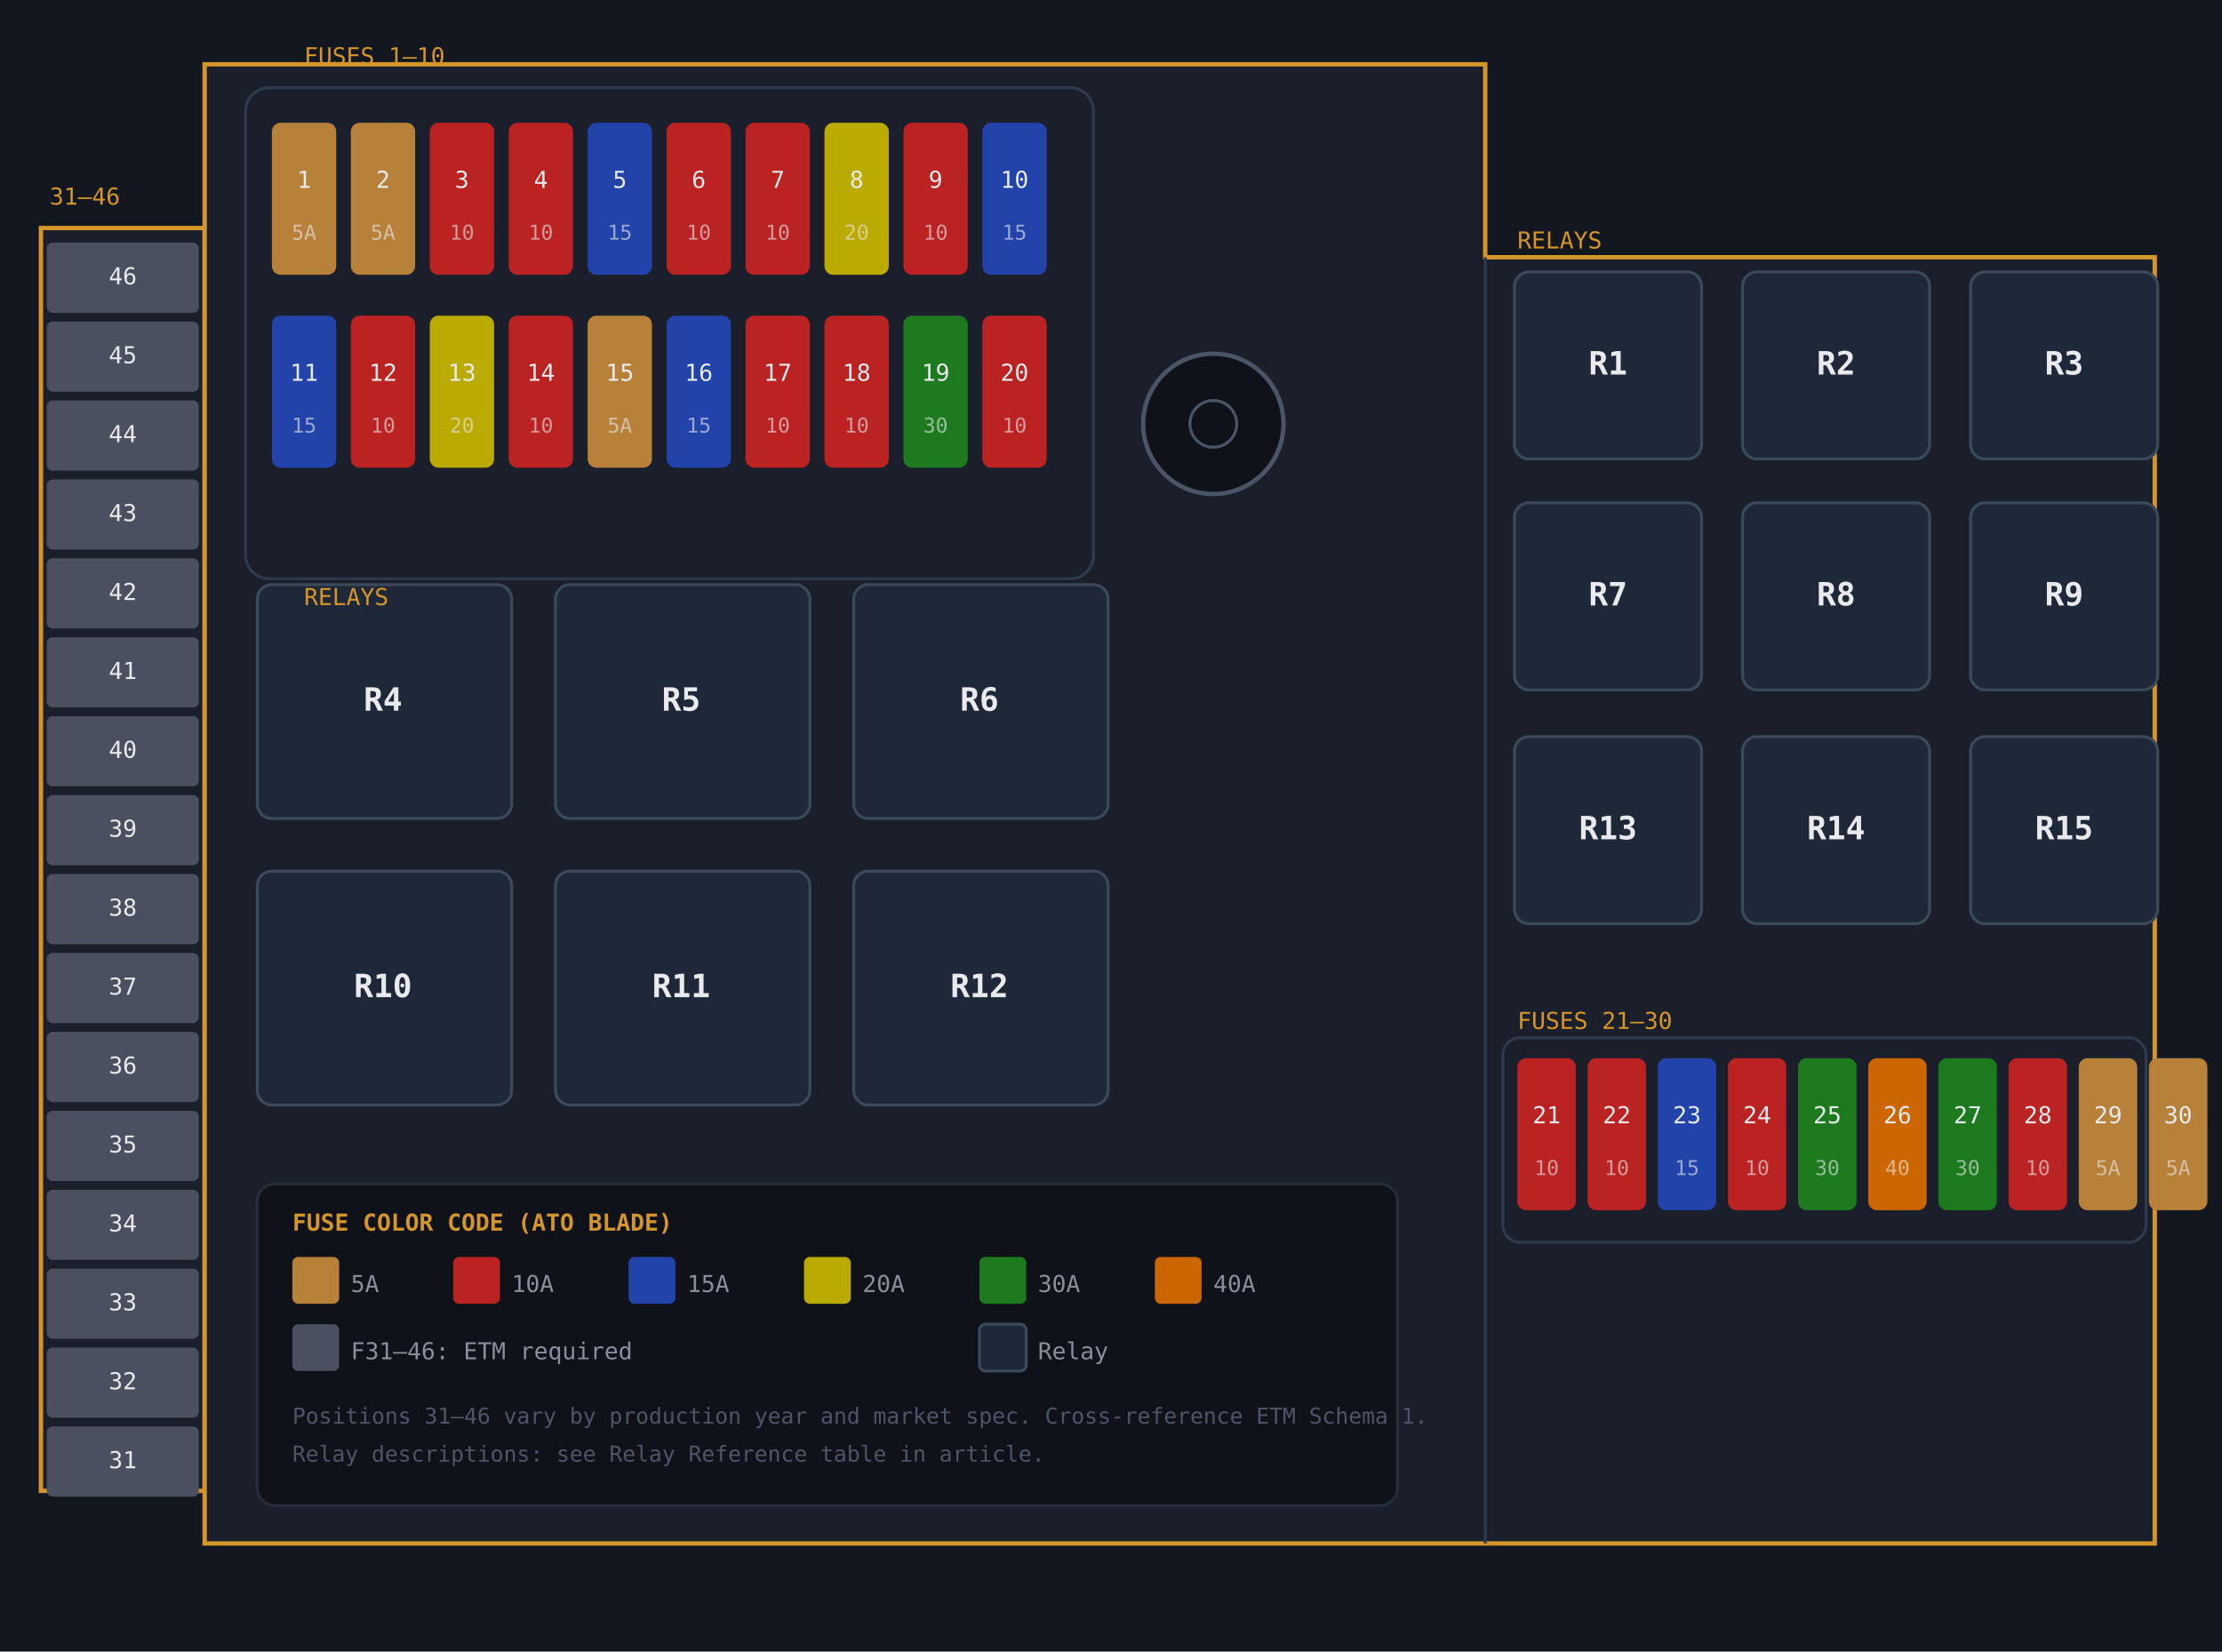
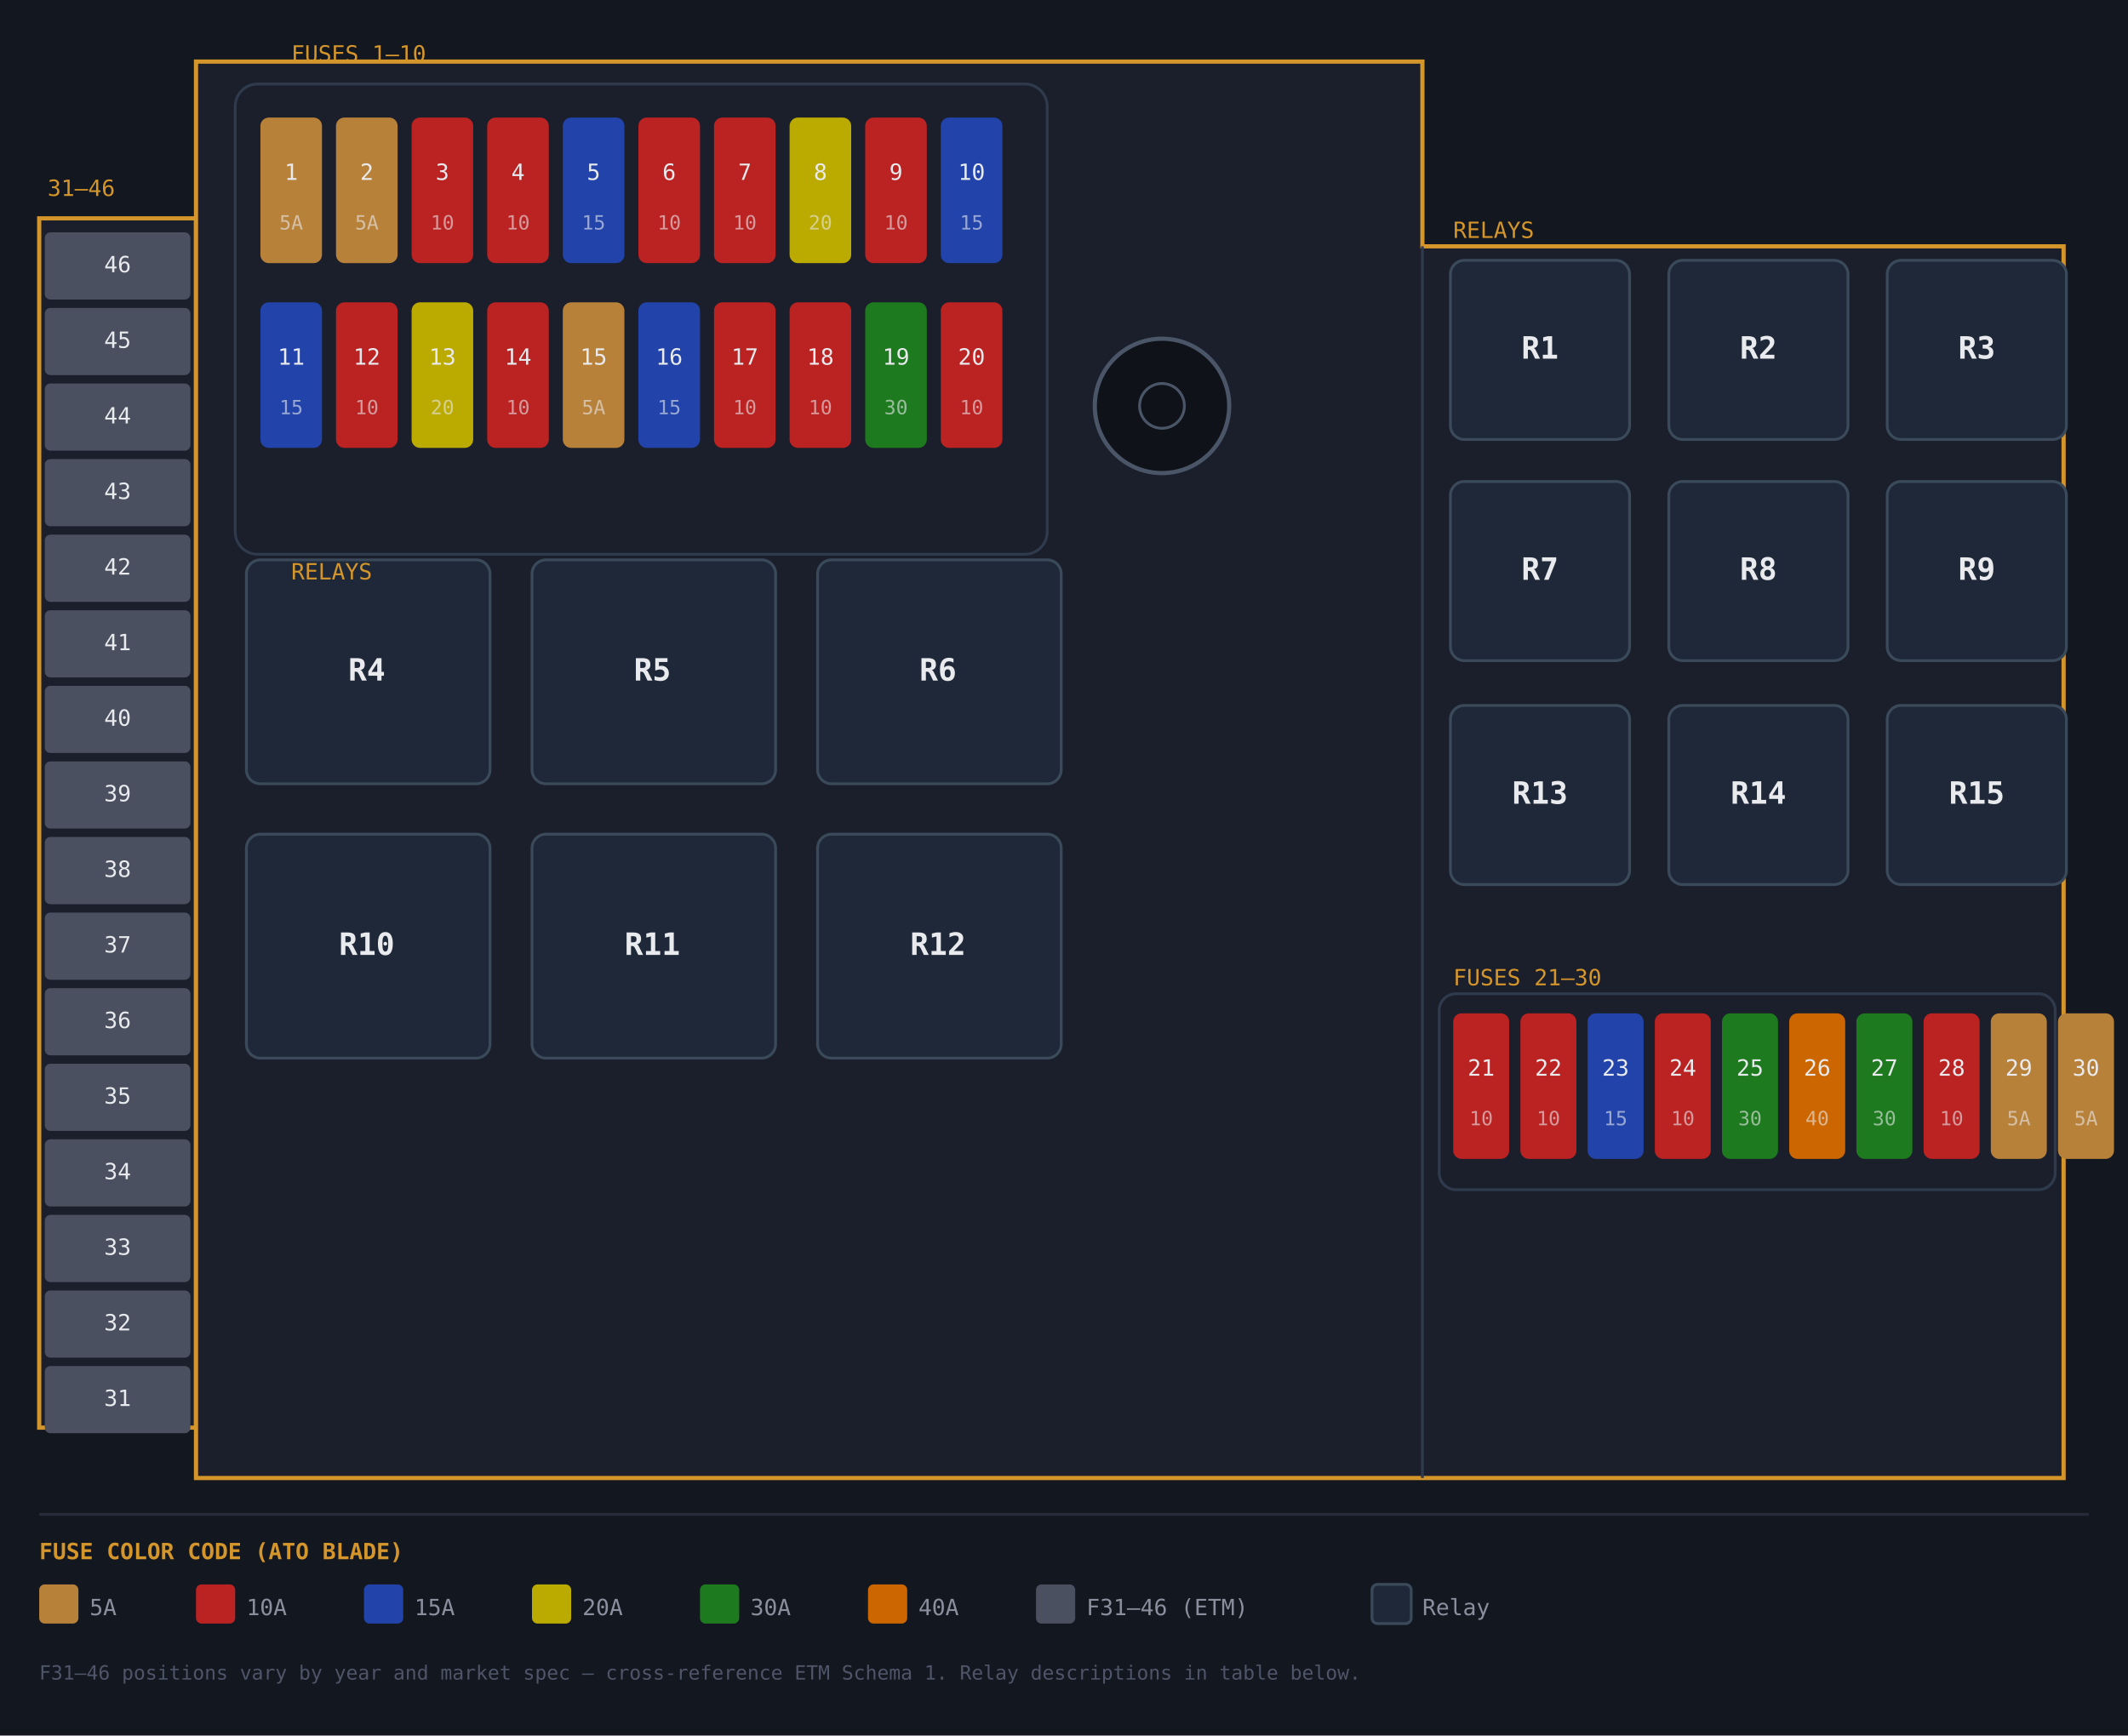
- <svg xmlns="http://www.w3.org/2000/svg" viewBox="0 0 760 565">
+ <svg xmlns="http://www.w3.org/2000/svg" viewBox="0 0 760 620">
  <defs>
    <style>
    text { font-family: 'IBM Plex Mono',monospace; font-size: 9px; fill: #e8eaed; }
    .rl  { font-size: 11px; font-weight: 700; fill: #e8eaed; dominant-baseline: middle; text-anchor: middle; }
    .fn  { font-size: 8px; fill: #e8eaed; dominant-baseline: middle; text-anchor: middle; }
    .amp { font-size: 7px; fill: rgba(232,234,237,0.6); dominant-baseline: middle; text-anchor: middle; }
    .sl  { font-size: 7.5px; fill: #8a8f9e; dominant-baseline: middle; text-anchor: end; }
  </style>
  </defs>
-   <rect width="760" height="565" fill="#131720" />
+   <rect width="760" height="620" fill="#131720" />
  <path d="M14,78 L70,78 L70,510 L14,510 Z" fill="#1a1f2b" stroke="#d4952a" stroke-width="1.5" />
  <path d="M70,22 L508,22 L508,88 L737,88 L737,528 L70,528 Z" fill="#1a1f2b" stroke="#d4952a" stroke-width="1.5" />
  <line x1="508" y1="88" x2="508" y2="528" stroke="#2f3a4d" stroke-width="1" />
  <rect x="84" y="30" width="290" height="168" rx="8" fill="none" stroke="#2f3a4d" stroke-width="1" />
  <circle cx="415" cy="145" r="24" fill="#0f1218" stroke="#4a5568" stroke-width="1.5" />
  <circle cx="415" cy="145" r="8" fill="none" stroke="#4a5568" stroke-width="1" />
  <rect x="16" y="83" width="52" height="24" rx="2" fill="#4a5060" />
  <text class="fn" x="42" y="95">46</text>
  <rect x="16" y="110" width="52" height="24" rx="2" fill="#4a5060" />
  <text class="fn" x="42" y="122">45</text>
  <rect x="16" y="137" width="52" height="24" rx="2" fill="#4a5060" />
  <text class="fn" x="42" y="149">44</text>
  <rect x="16" y="164" width="52" height="24" rx="2" fill="#4a5060" />
  <text class="fn" x="42" y="176">43</text>
  <rect x="16" y="191" width="52" height="24" rx="2" fill="#4a5060" />
  <text class="fn" x="42" y="203">42</text>
  <rect x="16" y="218" width="52" height="24" rx="2" fill="#4a5060" />
  <text class="fn" x="42" y="230">41</text>
  <rect x="16" y="245" width="52" height="24" rx="2" fill="#4a5060" />
  <text class="fn" x="42" y="257">40</text>
  <rect x="16" y="272" width="52" height="24" rx="2" fill="#4a5060" />
  <text class="fn" x="42" y="284">39</text>
  <rect x="16" y="299" width="52" height="24" rx="2" fill="#4a5060" />
  <text class="fn" x="42" y="311">38</text>
  <rect x="16" y="326" width="52" height="24" rx="2" fill="#4a5060" />
  <text class="fn" x="42" y="338">37</text>
  <rect x="16" y="353" width="52" height="24" rx="2" fill="#4a5060" />
  <text class="fn" x="42" y="365">36</text>
  <rect x="16" y="380" width="52" height="24" rx="2" fill="#4a5060" />
  <text class="fn" x="42" y="392">35</text>
  <rect x="16" y="407" width="52" height="24" rx="2" fill="#4a5060" />
  <text class="fn" x="42" y="419">34</text>
  <rect x="16" y="434" width="52" height="24" rx="2" fill="#4a5060" />
  <text class="fn" x="42" y="446">33</text>
  <rect x="16" y="461" width="52" height="24" rx="2" fill="#4a5060" />
  <text class="fn" x="42" y="473">32</text>
  <rect x="16" y="488" width="52" height="24" rx="2" fill="#4a5060" />
  <text class="fn" x="42" y="500">31</text>
  <rect x="93" y="42" width="22" height="52" rx="3" fill="#b8813a" />
  <text class="fn" x="104" y="62">1</text>
  <text class="amp" x="104" y="80">5A</text>
  <rect x="120" y="42" width="22" height="52" rx="3" fill="#b8813a" />
  <text class="fn" x="131" y="62">2</text>
  <text class="amp" x="131" y="80">5A</text>
  <rect x="147" y="42" width="22" height="52" rx="3" fill="#bb2222" />
  <text class="fn" x="158" y="62">3</text>
  <text class="amp" x="158" y="80">10</text>
  <rect x="174" y="42" width="22" height="52" rx="3" fill="#bb2222" />
  <text class="fn" x="185" y="62">4</text>
  <text class="amp" x="185" y="80">10</text>
  <rect x="201" y="42" width="22" height="52" rx="3" fill="#2244aa" />
  <text class="fn" x="212" y="62">5</text>
  <text class="amp" x="212" y="80">15</text>
  <rect x="228" y="42" width="22" height="52" rx="3" fill="#bb2222" />
  <text class="fn" x="239" y="62">6</text>
  <text class="amp" x="239" y="80">10</text>
  <rect x="255" y="42" width="22" height="52" rx="3" fill="#bb2222" />
  <text class="fn" x="266" y="62">7</text>
  <text class="amp" x="266" y="80">10</text>
  <rect x="282" y="42" width="22" height="52" rx="3" fill="#bbaa00" />
  <text class="fn" x="293" y="62">8</text>
  <text class="amp" x="293" y="80">20</text>
  <rect x="309" y="42" width="22" height="52" rx="3" fill="#bb2222" />
  <text class="fn" x="320" y="62">9</text>
  <text class="amp" x="320" y="80">10</text>
  <rect x="336" y="42" width="22" height="52" rx="3" fill="#2244aa" />
  <text class="fn" x="347" y="62">10</text>
  <text class="amp" x="347" y="80">15</text>
  <rect x="93" y="108" width="22" height="52" rx="3" fill="#2244aa" />
  <text class="fn" x="104" y="128">11</text>
  <text class="amp" x="104" y="146">15</text>
  <rect x="120" y="108" width="22" height="52" rx="3" fill="#bb2222" />
  <text class="fn" x="131" y="128">12</text>
  <text class="amp" x="131" y="146">10</text>
  <rect x="147" y="108" width="22" height="52" rx="3" fill="#bbaa00" />
  <text class="fn" x="158" y="128">13</text>
  <text class="amp" x="158" y="146">20</text>
  <rect x="174" y="108" width="22" height="52" rx="3" fill="#bb2222" />
  <text class="fn" x="185" y="128">14</text>
  <text class="amp" x="185" y="146">10</text>
  <rect x="201" y="108" width="22" height="52" rx="3" fill="#b8813a" />
  <text class="fn" x="212" y="128">15</text>
  <text class="amp" x="212" y="146">5A</text>
  <rect x="228" y="108" width="22" height="52" rx="3" fill="#2244aa" />
  <text class="fn" x="239" y="128">16</text>
  <text class="amp" x="239" y="146">15</text>
  <rect x="255" y="108" width="22" height="52" rx="3" fill="#bb2222" />
  <text class="fn" x="266" y="128">17</text>
  <text class="amp" x="266" y="146">10</text>
  <rect x="282" y="108" width="22" height="52" rx="3" fill="#bb2222" />
  <text class="fn" x="293" y="128">18</text>
  <text class="amp" x="293" y="146">10</text>
  <rect x="309" y="108" width="22" height="52" rx="3" fill="#1e7a1e" />
  <text class="fn" x="320" y="128">19</text>
  <text class="amp" x="320" y="146">30</text>
  <rect x="336" y="108" width="22" height="52" rx="3" fill="#bb2222" />
  <text class="fn" x="347" y="128">20</text>
  <text class="amp" x="347" y="146">10</text>
  <rect x="88" y="200" width="87" height="80" rx="5" fill="#1f2838" stroke="#3a4a5a" stroke-width="1" />
  <text class="rl" x="131" y="240">R4</text>
  <rect x="190" y="200" width="87" height="80" rx="5" fill="#1f2838" stroke="#3a4a5a" stroke-width="1" />
  <text class="rl" x="233" y="240">R5</text>
  <rect x="292" y="200" width="87" height="80" rx="5" fill="#1f2838" stroke="#3a4a5a" stroke-width="1" />
  <text class="rl" x="335" y="240">R6</text>
  <rect x="88" y="298" width="87" height="80" rx="5" fill="#1f2838" stroke="#3a4a5a" stroke-width="1" />
  <text class="rl" x="131" y="338">R10</text>
  <rect x="190" y="298" width="87" height="80" rx="5" fill="#1f2838" stroke="#3a4a5a" stroke-width="1" />
  <text class="rl" x="233" y="338">R11</text>
  <rect x="292" y="298" width="87" height="80" rx="5" fill="#1f2838" stroke="#3a4a5a" stroke-width="1" />
  <text class="rl" x="335" y="338">R12</text>
  <rect x="518" y="93" width="64" height="64" rx="5" fill="#1f2838" stroke="#3a4a5a" stroke-width="1" />
  <text class="rl" x="550" y="125">R1</text>
  <rect x="596" y="93" width="64" height="64" rx="5" fill="#1f2838" stroke="#3a4a5a" stroke-width="1" />
  <text class="rl" x="628" y="125">R2</text>
  <rect x="674" y="93" width="64" height="64" rx="5" fill="#1f2838" stroke="#3a4a5a" stroke-width="1" />
  <text class="rl" x="706" y="125">R3</text>
  <rect x="518" y="172" width="64" height="64" rx="5" fill="#1f2838" stroke="#3a4a5a" stroke-width="1" />
  <text class="rl" x="550" y="204">R7</text>
  <rect x="596" y="172" width="64" height="64" rx="5" fill="#1f2838" stroke="#3a4a5a" stroke-width="1" />
  <text class="rl" x="628" y="204">R8</text>
  <rect x="674" y="172" width="64" height="64" rx="5" fill="#1f2838" stroke="#3a4a5a" stroke-width="1" />
  <text class="rl" x="706" y="204">R9</text>
  <rect x="518" y="252" width="64" height="64" rx="5" fill="#1f2838" stroke="#3a4a5a" stroke-width="1" />
  <text class="rl" x="550" y="284">R13</text>
  <rect x="596" y="252" width="64" height="64" rx="5" fill="#1f2838" stroke="#3a4a5a" stroke-width="1" />
  <text class="rl" x="628" y="284">R14</text>
  <rect x="674" y="252" width="64" height="64" rx="5" fill="#1f2838" stroke="#3a4a5a" stroke-width="1" />
  <text class="rl" x="706" y="284">R15</text>
  <rect x="514" y="355" width="220" height="70" rx="6" fill="none" stroke="#2f3a4d" stroke-width="1" />
  <rect x="519" y="362" width="20" height="52" rx="3" fill="#bb2222" />
  <text class="fn" x="529" y="382">21</text>
  <text class="amp" x="529" y="400">10</text>
  <rect x="543" y="362" width="20" height="52" rx="3" fill="#bb2222" />
  <text class="fn" x="553" y="382">22</text>
  <text class="amp" x="553" y="400">10</text>
  <rect x="567" y="362" width="20" height="52" rx="3" fill="#2244aa" />
  <text class="fn" x="577" y="382">23</text>
  <text class="amp" x="577" y="400">15</text>
  <rect x="591" y="362" width="20" height="52" rx="3" fill="#bb2222" />
  <text class="fn" x="601" y="382">24</text>
  <text class="amp" x="601" y="400">10</text>
  <rect x="615" y="362" width="20" height="52" rx="3" fill="#1e7a1e" />
  <text class="fn" x="625" y="382">25</text>
  <text class="amp" x="625" y="400">30</text>
  <rect x="639" y="362" width="20" height="52" rx="3" fill="#cc6600" />
  <text class="fn" x="649" y="382">26</text>
  <text class="amp" x="649" y="400">40</text>
  <rect x="663" y="362" width="20" height="52" rx="3" fill="#1e7a1e" />
  <text class="fn" x="673" y="382">27</text>
  <text class="amp" x="673" y="400">30</text>
  <rect x="687" y="362" width="20" height="52" rx="3" fill="#bb2222" />
  <text class="fn" x="697" y="382">28</text>
  <text class="amp" x="697" y="400">10</text>
  <rect x="711" y="362" width="20" height="52" rx="3" fill="#b8813a" />
  <text class="fn" x="721" y="382">29</text>
  <text class="amp" x="721" y="400">5A</text>
  <rect x="735" y="362" width="20" height="52" rx="3" fill="#b8813a" />
  <text class="fn" x="745" y="382">30</text>
  <text class="amp" x="745" y="400">5A</text>
  <text x="104" y="22" style="font-size:8px;fill:#d4952a;font-family:monospace">FUSES 1–10</text>
  <text x="104" y="207" style="font-size:8px;fill:#d4952a;font-family:monospace">RELAYS</text>
  <text x="519" y="85" style="font-size:8px;fill:#d4952a;font-family:monospace">RELAYS</text>
  <text x="519" y="352" style="font-size:8px;fill:#d4952a;font-family:monospace">FUSES 21–30</text>
  <text x="17" y="70" style="font-size:8px;fill:#d4952a;font-family:monospace">31–46</text>
-   <rect x="88" y="405" width="390" height="110" rx="6" fill="#0f1218" stroke="#252c3a" stroke-width="1" />
-   <text x="100" y="421" style="font-size:8px;fill:#d4952a;font-family:monospace;font-weight:700">FUSE COLOR CODE (ATO BLADE)</text>
-   <rect x="100" y="430" width="16" height="16" rx="2" fill="#b8813a" />
-   <text x="120" y="442" style="font-size:8px;fill:#8a8f9e;font-family:monospace">5A</text>
-   <rect x="155" y="430" width="16" height="16" rx="2" fill="#bb2222" />
-   <text x="175" y="442" style="font-size:8px;fill:#8a8f9e;font-family:monospace">10A</text>
-   <rect x="215" y="430" width="16" height="16" rx="2" fill="#2244aa" />
-   <text x="235" y="442" style="font-size:8px;fill:#8a8f9e;font-family:monospace">15A</text>
-   <rect x="275" y="430" width="16" height="16" rx="2" fill="#bbaa00" />
-   <text x="295" y="442" style="font-size:8px;fill:#8a8f9e;font-family:monospace">20A</text>
-   <rect x="335" y="430" width="16" height="16" rx="2" fill="#1e7a1e" />
-   <text x="355" y="442" style="font-size:8px;fill:#8a8f9e;font-family:monospace">30A</text>
-   <rect x="395" y="430" width="16" height="16" rx="2" fill="#cc6600" />
-   <text x="415" y="442" style="font-size:8px;fill:#8a8f9e;font-family:monospace">40A</text>
-   <rect x="100" y="453" width="16" height="16" rx="2" fill="#4a5060" />
-   <text x="120" y="465" style="font-size:8px;fill:#8a8f9e;font-family:monospace">F31–46: ETM required</text>
-   <rect x="335" y="453" width="16" height="16" rx="2" fill="#1f2838" stroke="#3a4a5a" stroke-width="1" />
-   <text x="355" y="465" style="font-size:8px;fill:#8a8f9e;font-family:monospace">Relay</text>
-   <text x="100" y="487" style="font-size:7.5px;fill:#4e5568;font-family:monospace">Positions 31–46 vary by production year and market spec. Cross-reference ETM Schema 1.</text>
-   <text x="100" y="500" style="font-size:7.5px;fill:#4e5568;font-family:monospace">Relay descriptions: see Relay Reference table in article.</text>
+   <line x1="14" y1="541" x2="746" y2="541" stroke="#252c3a" stroke-width="1" />
+   <text x="14" y="557" style="font-size:8px;fill:#d4952a;font-family:monospace;font-weight:700">FUSE COLOR CODE (ATO BLADE)</text>
+   <rect x="14" y="566" width="14" height="14" rx="2" fill="#b8813a" />
+   <text x="32" y="577" style="font-size:8px;fill:#8a8f9e;font-family:monospace">5A</text>
+   <rect x="70" y="566" width="14" height="14" rx="2" fill="#bb2222" />
+   <text x="88" y="577" style="font-size:8px;fill:#8a8f9e;font-family:monospace">10A</text>
+   <rect x="130" y="566" width="14" height="14" rx="2" fill="#2244aa" />
+   <text x="148" y="577" style="font-size:8px;fill:#8a8f9e;font-family:monospace">15A</text>
+   <rect x="190" y="566" width="14" height="14" rx="2" fill="#bbaa00" />
+   <text x="208" y="577" style="font-size:8px;fill:#8a8f9e;font-family:monospace">20A</text>
+   <rect x="250" y="566" width="14" height="14" rx="2" fill="#1e7a1e" />
+   <text x="268" y="577" style="font-size:8px;fill:#8a8f9e;font-family:monospace">30A</text>
+   <rect x="310" y="566" width="14" height="14" rx="2" fill="#cc6600" />
+   <text x="328" y="577" style="font-size:8px;fill:#8a8f9e;font-family:monospace">40A</text>
+   <rect x="370" y="566" width="14" height="14" rx="2" fill="#4a5060" />
+   <text x="388" y="577" style="font-size:8px;fill:#8a8f9e;font-family:monospace">F31–46 (ETM)</text>
+   <rect x="490" y="566" width="14" height="14" rx="2" fill="#1f2838" stroke="#3a4a5a" stroke-width="1" />
+   <text x="508" y="577" style="font-size:8px;fill:#8a8f9e;font-family:monospace">Relay</text>
+   <text x="14" y="600" style="font-size:7px;fill:#4e5568;font-family:monospace">F31–46 positions vary by year and market spec — cross-reference ETM Schema 1. Relay descriptions in table below.</text>
</svg>
